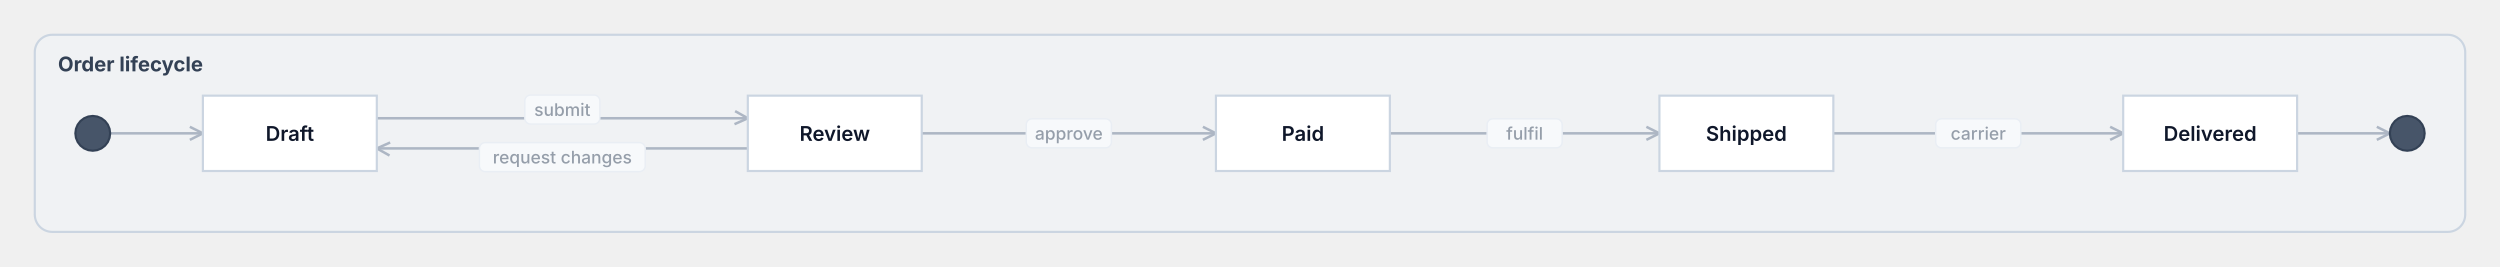
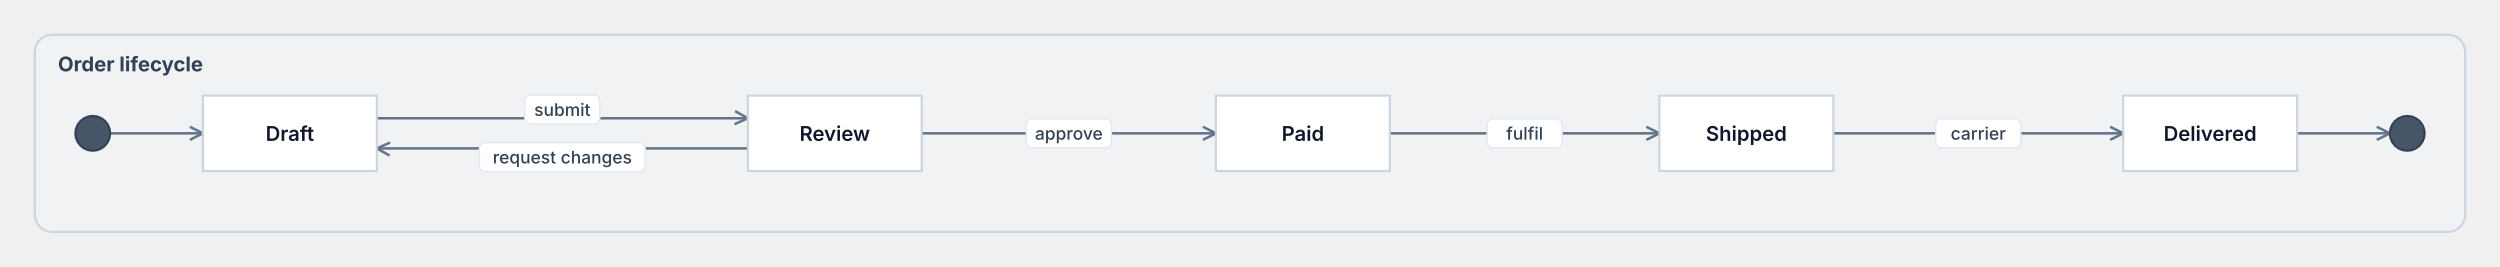
<svg xmlns="http://www.w3.org/2000/svg" viewBox="-24 -24 1725 184" width="1725" height="184" data-openflowkit-document="template-order-state" data-page="page-1" data-theme="light" data-pixel-ratio="1">
+   <g data-node-id="dsl-1q1oumc" transform="matrix(1 0 0 1 0 0)">
+     <rect x="0" y="0" width="1677" height="136" rx="12" fill="rgba(241,245,249,0.52)" stroke="#cbd5e1" stroke-width="1.5" />
+     <g>
+       <text x="16" y="20" text-anchor="start" dominant-baseline="middle" fill="#334155" font-family="Inter, ui-sans-serif, system-ui, sans-serif" font-size="14" font-weight="700">Order lifecycle</text>
+     </g>
+   </g>
  <g data-connector-id="edge:state-start-&gt;draft:1">
    <path d="M52 68 L116 68" fill="none" stroke="#64748b" stroke-width="1.75" opacity="1" />
    <path d="M107 72.5 L116 68 L107 63.5" fill="none" stroke="#64748b" stroke-width="1.75" opacity="1" stroke-linejoin="round" />
  </g>
  <g data-connector-id="edge:draft-&gt;review:1">
    <path d="M236 57.6 L492 57.6" fill="none" stroke="#64748b" stroke-width="1.75" opacity="1" />
    <rect x="338.12" y="41.6" width="51.76" height="20" rx="4" fill="#ffffff" stroke="#e2e8f0" stroke-width="1" />
    <text x="364" y="51.6" text-anchor="middle" dominant-baseline="middle" fill="#334155" font-family="Inter, ui-sans-serif, system-ui, sans-serif" font-size="12" font-weight="500">submit</text>
    <path d="M482.799 61.674 L492 57.6 L483.221 52.684" fill="none" stroke="#64748b" stroke-width="1.75" opacity="1" stroke-linejoin="round" />
  </g>
  <g data-connector-id="edge:review-&gt;draft:1">
    <path d="M492 78.4 L236 78.4" fill="none" stroke="#64748b" stroke-width="1.75" opacity="1" />
    <rect x="306.8" y="74.4" width="114.4" height="20" rx="4" fill="#ffffff" stroke="#e2e8f0" stroke-width="1" />
    <text x="364" y="84.4" text-anchor="middle" dominant-baseline="middle" fill="#334155" font-family="Inter, ui-sans-serif, system-ui, sans-serif" font-size="12" font-weight="500">request changes</text>
    <path d="M245.201 74.326 L236 78.4 L244.779 83.316" fill="none" stroke="#64748b" stroke-width="1.75" opacity="1" stroke-linejoin="round" />
  </g>
  <g data-connector-id="edge:review-&gt;paid:1">
    <path d="M612 68 L815 68" fill="none" stroke="#64748b" stroke-width="1.75" opacity="1" />
    <rect x="684.14" y="58" width="58.72" height="20" rx="4" fill="#ffffff" stroke="#e2e8f0" stroke-width="1" />
    <text x="713.5" y="68" text-anchor="middle" dominant-baseline="middle" fill="#334155" font-family="Inter, ui-sans-serif, system-ui, sans-serif" font-size="12" font-weight="500">approve</text>
    <path d="M806 72.5 L815 68 L806 63.5" fill="none" stroke="#64748b" stroke-width="1.75" opacity="1" stroke-linejoin="round" />
  </g>
  <g data-connector-id="edge:paid-&gt;shipped:1">
    <path d="M935 68 L1121 68" fill="none" stroke="#64748b" stroke-width="1.75" opacity="1" />
    <rect x="1002.12" y="58" width="51.76" height="20" rx="4" fill="#ffffff" stroke="#e2e8f0" stroke-width="1" />
    <text x="1028" y="68" text-anchor="middle" dominant-baseline="middle" fill="#334155" font-family="Inter, ui-sans-serif, system-ui, sans-serif" font-size="12" font-weight="500">fulfil</text>
    <path d="M1112 72.5 L1121 68 L1112 63.5" fill="none" stroke="#64748b" stroke-width="1.75" opacity="1" stroke-linejoin="round" />
  </g>
  <g data-connector-id="edge:shipped-&gt;delivered:1">
    <path d="M1241 68 L1441 68" fill="none" stroke="#64748b" stroke-width="1.75" opacity="1" />
    <rect x="1311.64" y="58" width="58.72" height="20" rx="4" fill="#ffffff" stroke="#e2e8f0" stroke-width="1" />
    <text x="1341" y="68" text-anchor="middle" dominant-baseline="middle" fill="#334155" font-family="Inter, ui-sans-serif, system-ui, sans-serif" font-size="12" font-weight="500">carrier</text>
    <path d="M1432 72.5 L1441 68 L1432 63.5" fill="none" stroke="#64748b" stroke-width="1.75" opacity="1" stroke-linejoin="round" />
  </g>
  <g data-connector-id="edge:delivered-&gt;state-end:1">
    <path d="M1561 68 L1625 68" fill="none" stroke="#64748b" stroke-width="1.75" opacity="1" />
    <path d="M1616 72.5 L1625 68 L1616 63.5" fill="none" stroke="#64748b" stroke-width="1.75" opacity="1" stroke-linejoin="round" />
-   </g>
-   <g data-node-id="dsl-1q1oumc" transform="matrix(1 0 0 1 0 0)">
-     <rect x="0" y="0" width="1677" height="136" rx="12" fill="rgba(241,245,249,0.52)" stroke="#cbd5e1" stroke-width="1.5" />
-     <g>
-       <text x="16" y="20" text-anchor="start" dominant-baseline="middle" fill="#334155" font-family="Inter, ui-sans-serif, system-ui, sans-serif" font-size="14" font-weight="700">Order lifecycle</text>
-     </g>
  </g>
  <g data-node-id="state-start" transform="matrix(1 0 0 1 28 56)">
    <path d="M24 12 L23.591 15.106 L22.392 18 L20.485 20.485 L18 22.392 L15.106 23.591 L12 24 L8.894 23.591 L6 22.392 L3.515 20.485 L1.608 18 L0.409 15.106 L0 12 L0.409 8.894 L1.608 6 L3.515 3.515 L6 1.608 L8.894 0.409 L12 0 L15.106 0.409 L18 1.608 L20.485 3.515 L22.392 6 L23.591 8.894 Z" fill="#475569" stroke="#334155" stroke-width="1.5" />
    <g>
      <text x="12" y="12" text-anchor="middle" dominant-baseline="middle" fill="#ffffff" font-family="Inter, ui-sans-serif, system-ui, sans-serif" font-size="14" font-weight="600" />
    </g>
  </g>
  <g data-node-id="draft" transform="matrix(1 0 0 1 116 42)">
    <rect x="0" y="0" width="120" height="52" fill="#ffffff" stroke="#cbd5e1" stroke-width="1.5" />
    <g>
      <text x="60" y="26" text-anchor="middle" dominant-baseline="middle" fill="#0f172a" font-family="Inter, ui-sans-serif, system-ui, sans-serif" font-size="14" font-weight="600">Draft</text>
    </g>
  </g>
  <g data-node-id="review" transform="matrix(1 0 0 1 492 42)">
    <rect x="0" y="0" width="120" height="52" fill="#ffffff" stroke="#cbd5e1" stroke-width="1.5" />
    <g>
      <text x="60" y="26" text-anchor="middle" dominant-baseline="middle" fill="#0f172a" font-family="Inter, ui-sans-serif, system-ui, sans-serif" font-size="14" font-weight="600">Review</text>
    </g>
  </g>
  <g data-node-id="paid" transform="matrix(1 0 0 1 815 42)">
    <rect x="0" y="0" width="120" height="52" fill="#ffffff" stroke="#cbd5e1" stroke-width="1.5" />
    <g>
      <text x="60" y="26" text-anchor="middle" dominant-baseline="middle" fill="#0f172a" font-family="Inter, ui-sans-serif, system-ui, sans-serif" font-size="14" font-weight="600">Paid</text>
    </g>
  </g>
  <g data-node-id="shipped" transform="matrix(1 0 0 1 1121 42)">
    <rect x="0" y="0" width="120" height="52" fill="#ffffff" stroke="#cbd5e1" stroke-width="1.5" />
    <g>
      <text x="60" y="26" text-anchor="middle" dominant-baseline="middle" fill="#0f172a" font-family="Inter, ui-sans-serif, system-ui, sans-serif" font-size="14" font-weight="600">Shipped</text>
    </g>
  </g>
  <g data-node-id="delivered" transform="matrix(1 0 0 1 1441 42)">
    <rect x="0" y="0" width="120" height="52" fill="#ffffff" stroke="#cbd5e1" stroke-width="1.5" />
    <g>
      <text x="60" y="26" text-anchor="middle" dominant-baseline="middle" fill="#0f172a" font-family="Inter, ui-sans-serif, system-ui, sans-serif" font-size="14" font-weight="600">Delivered</text>
    </g>
  </g>
  <g data-node-id="state-end" transform="matrix(1 0 0 1 1625 56)">
    <path d="M24 12 L23.591 15.106 L22.392 18 L20.485 20.485 L18 22.392 L15.106 23.591 L12 24 L8.894 23.591 L6 22.392 L3.515 20.485 L1.608 18 L0.409 15.106 L0 12 L0.409 8.894 L1.608 6 L3.515 3.515 L6 1.608 L8.894 0.409 L12 0 L15.106 0.409 L18 1.608 L20.485 3.515 L22.392 6 L23.591 8.894 Z" fill="#475569" stroke="#334155" stroke-width="1.5" />
    <g>
      <text x="12" y="12" text-anchor="middle" dominant-baseline="middle" fill="#ffffff" font-family="Inter, ui-sans-serif, system-ui, sans-serif" font-size="14" font-weight="600" />
    </g>
  </g>
</svg>
